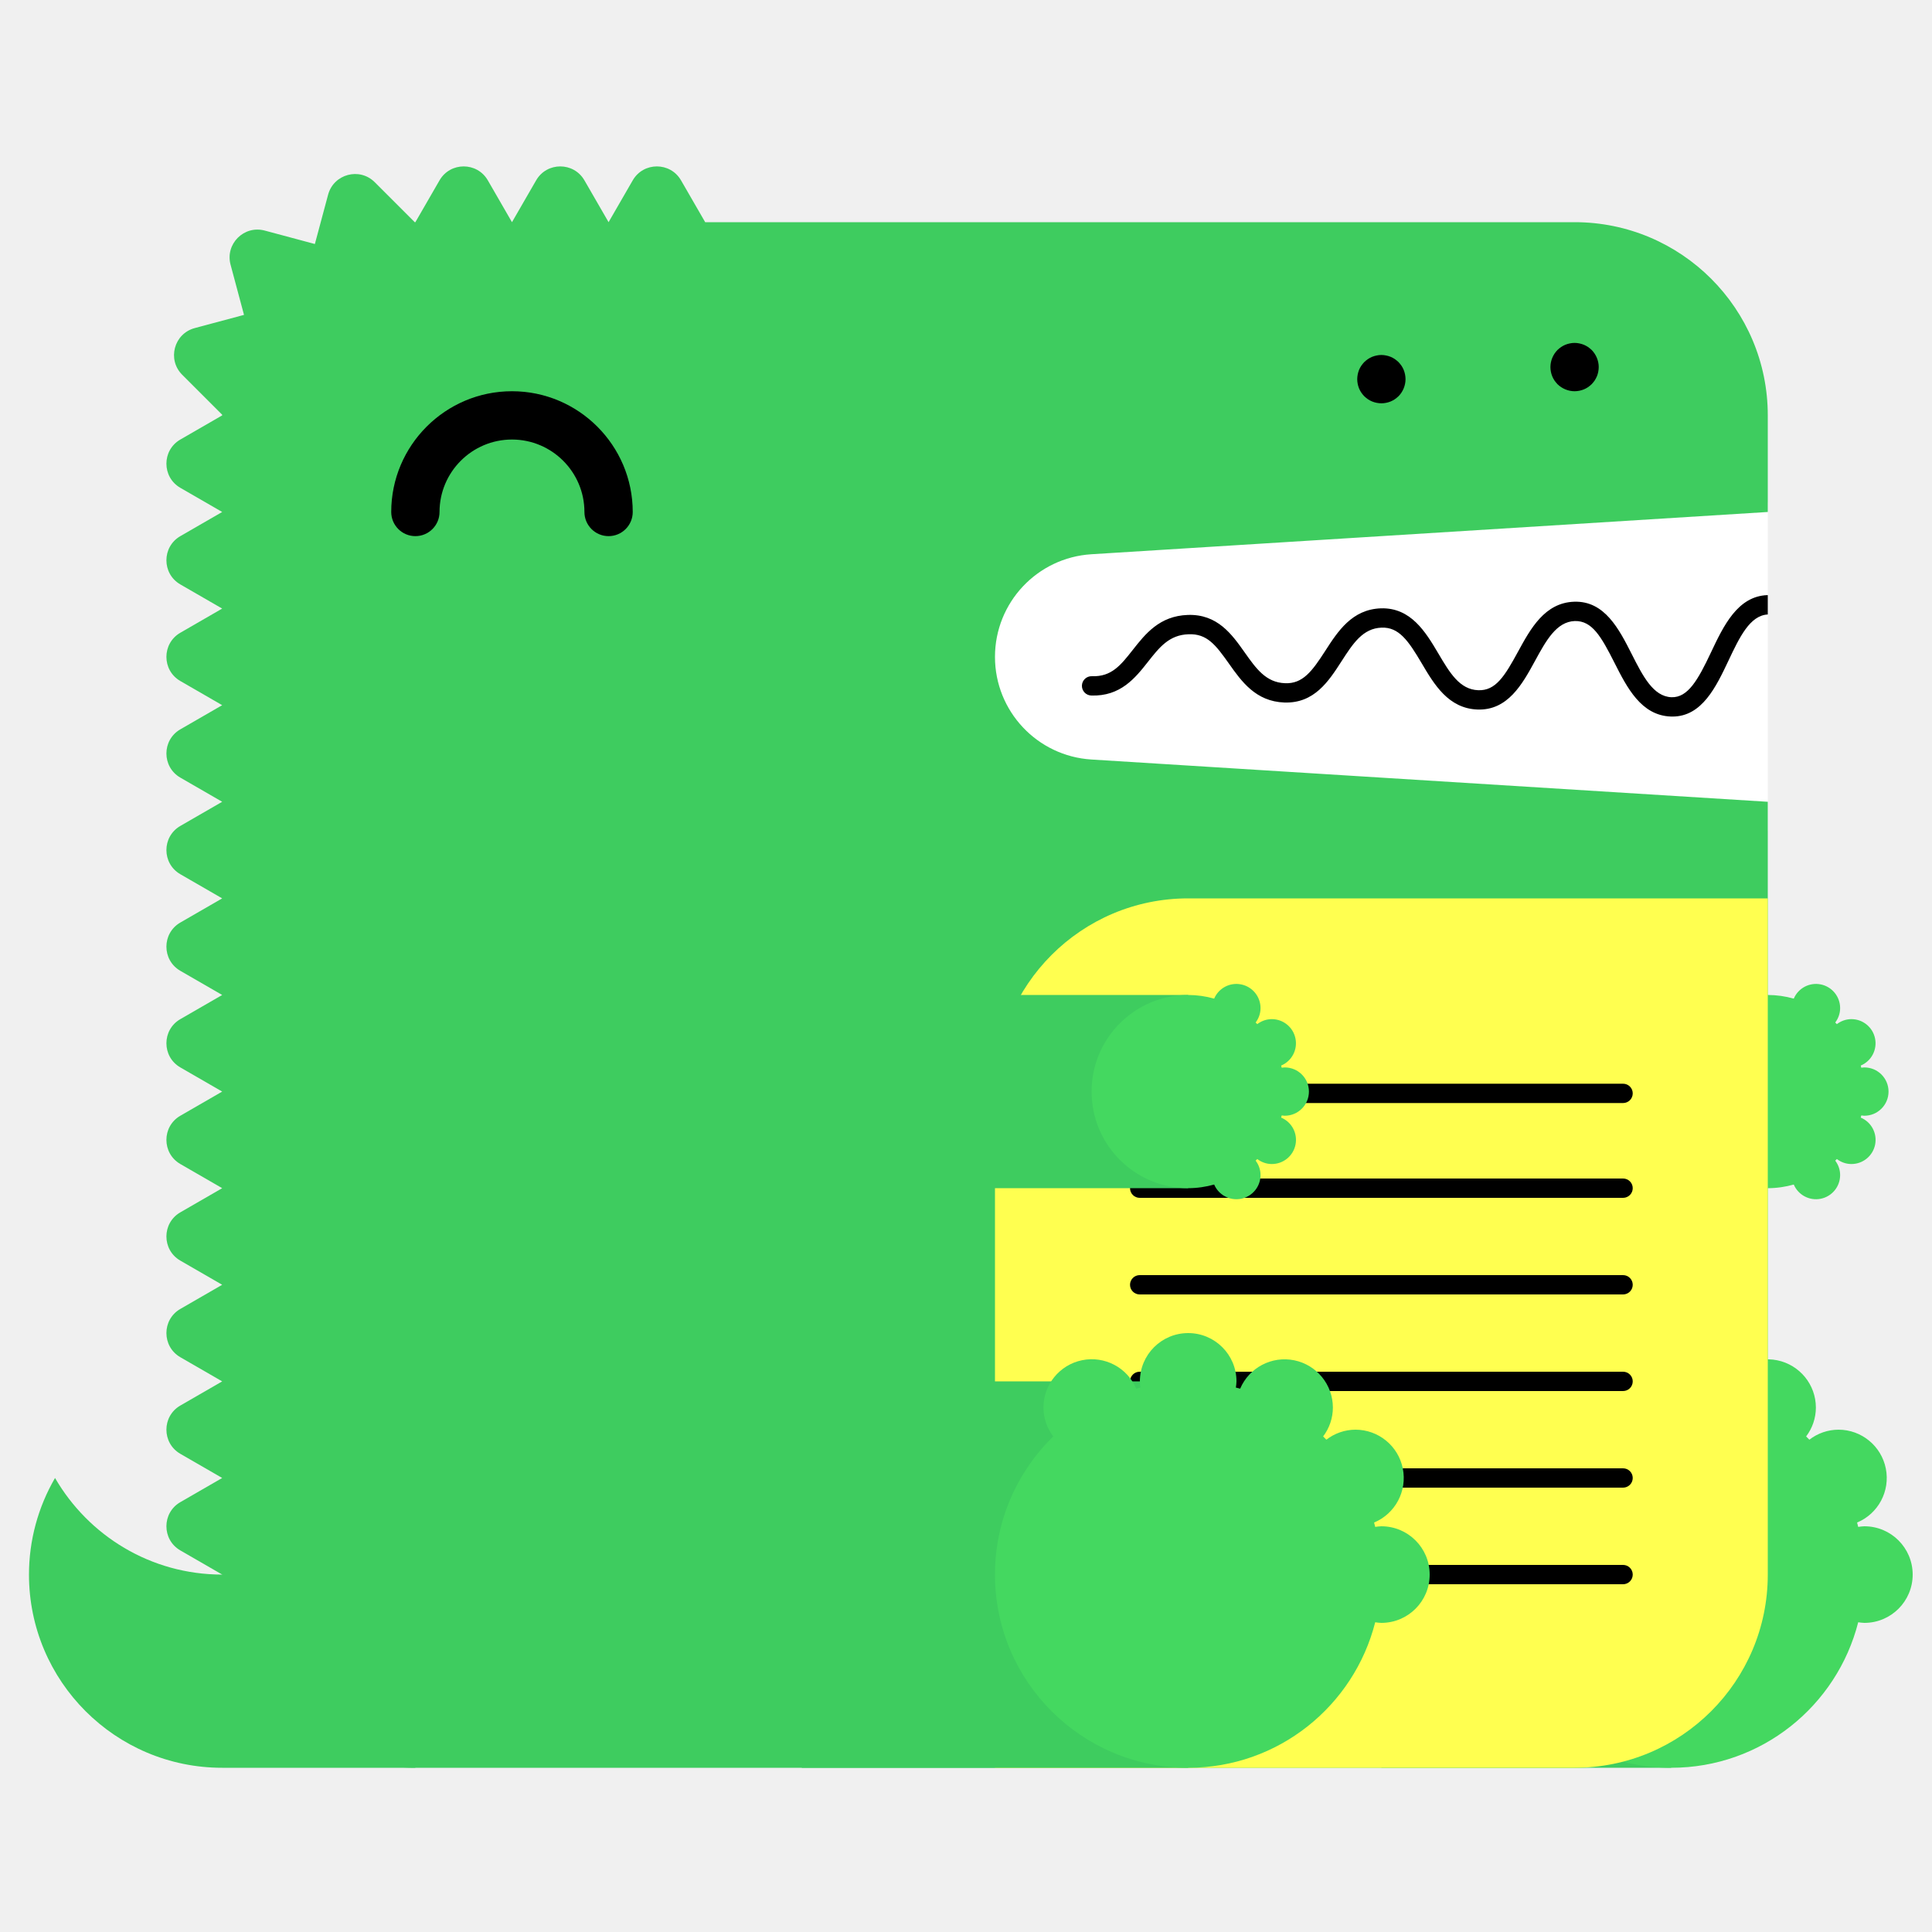
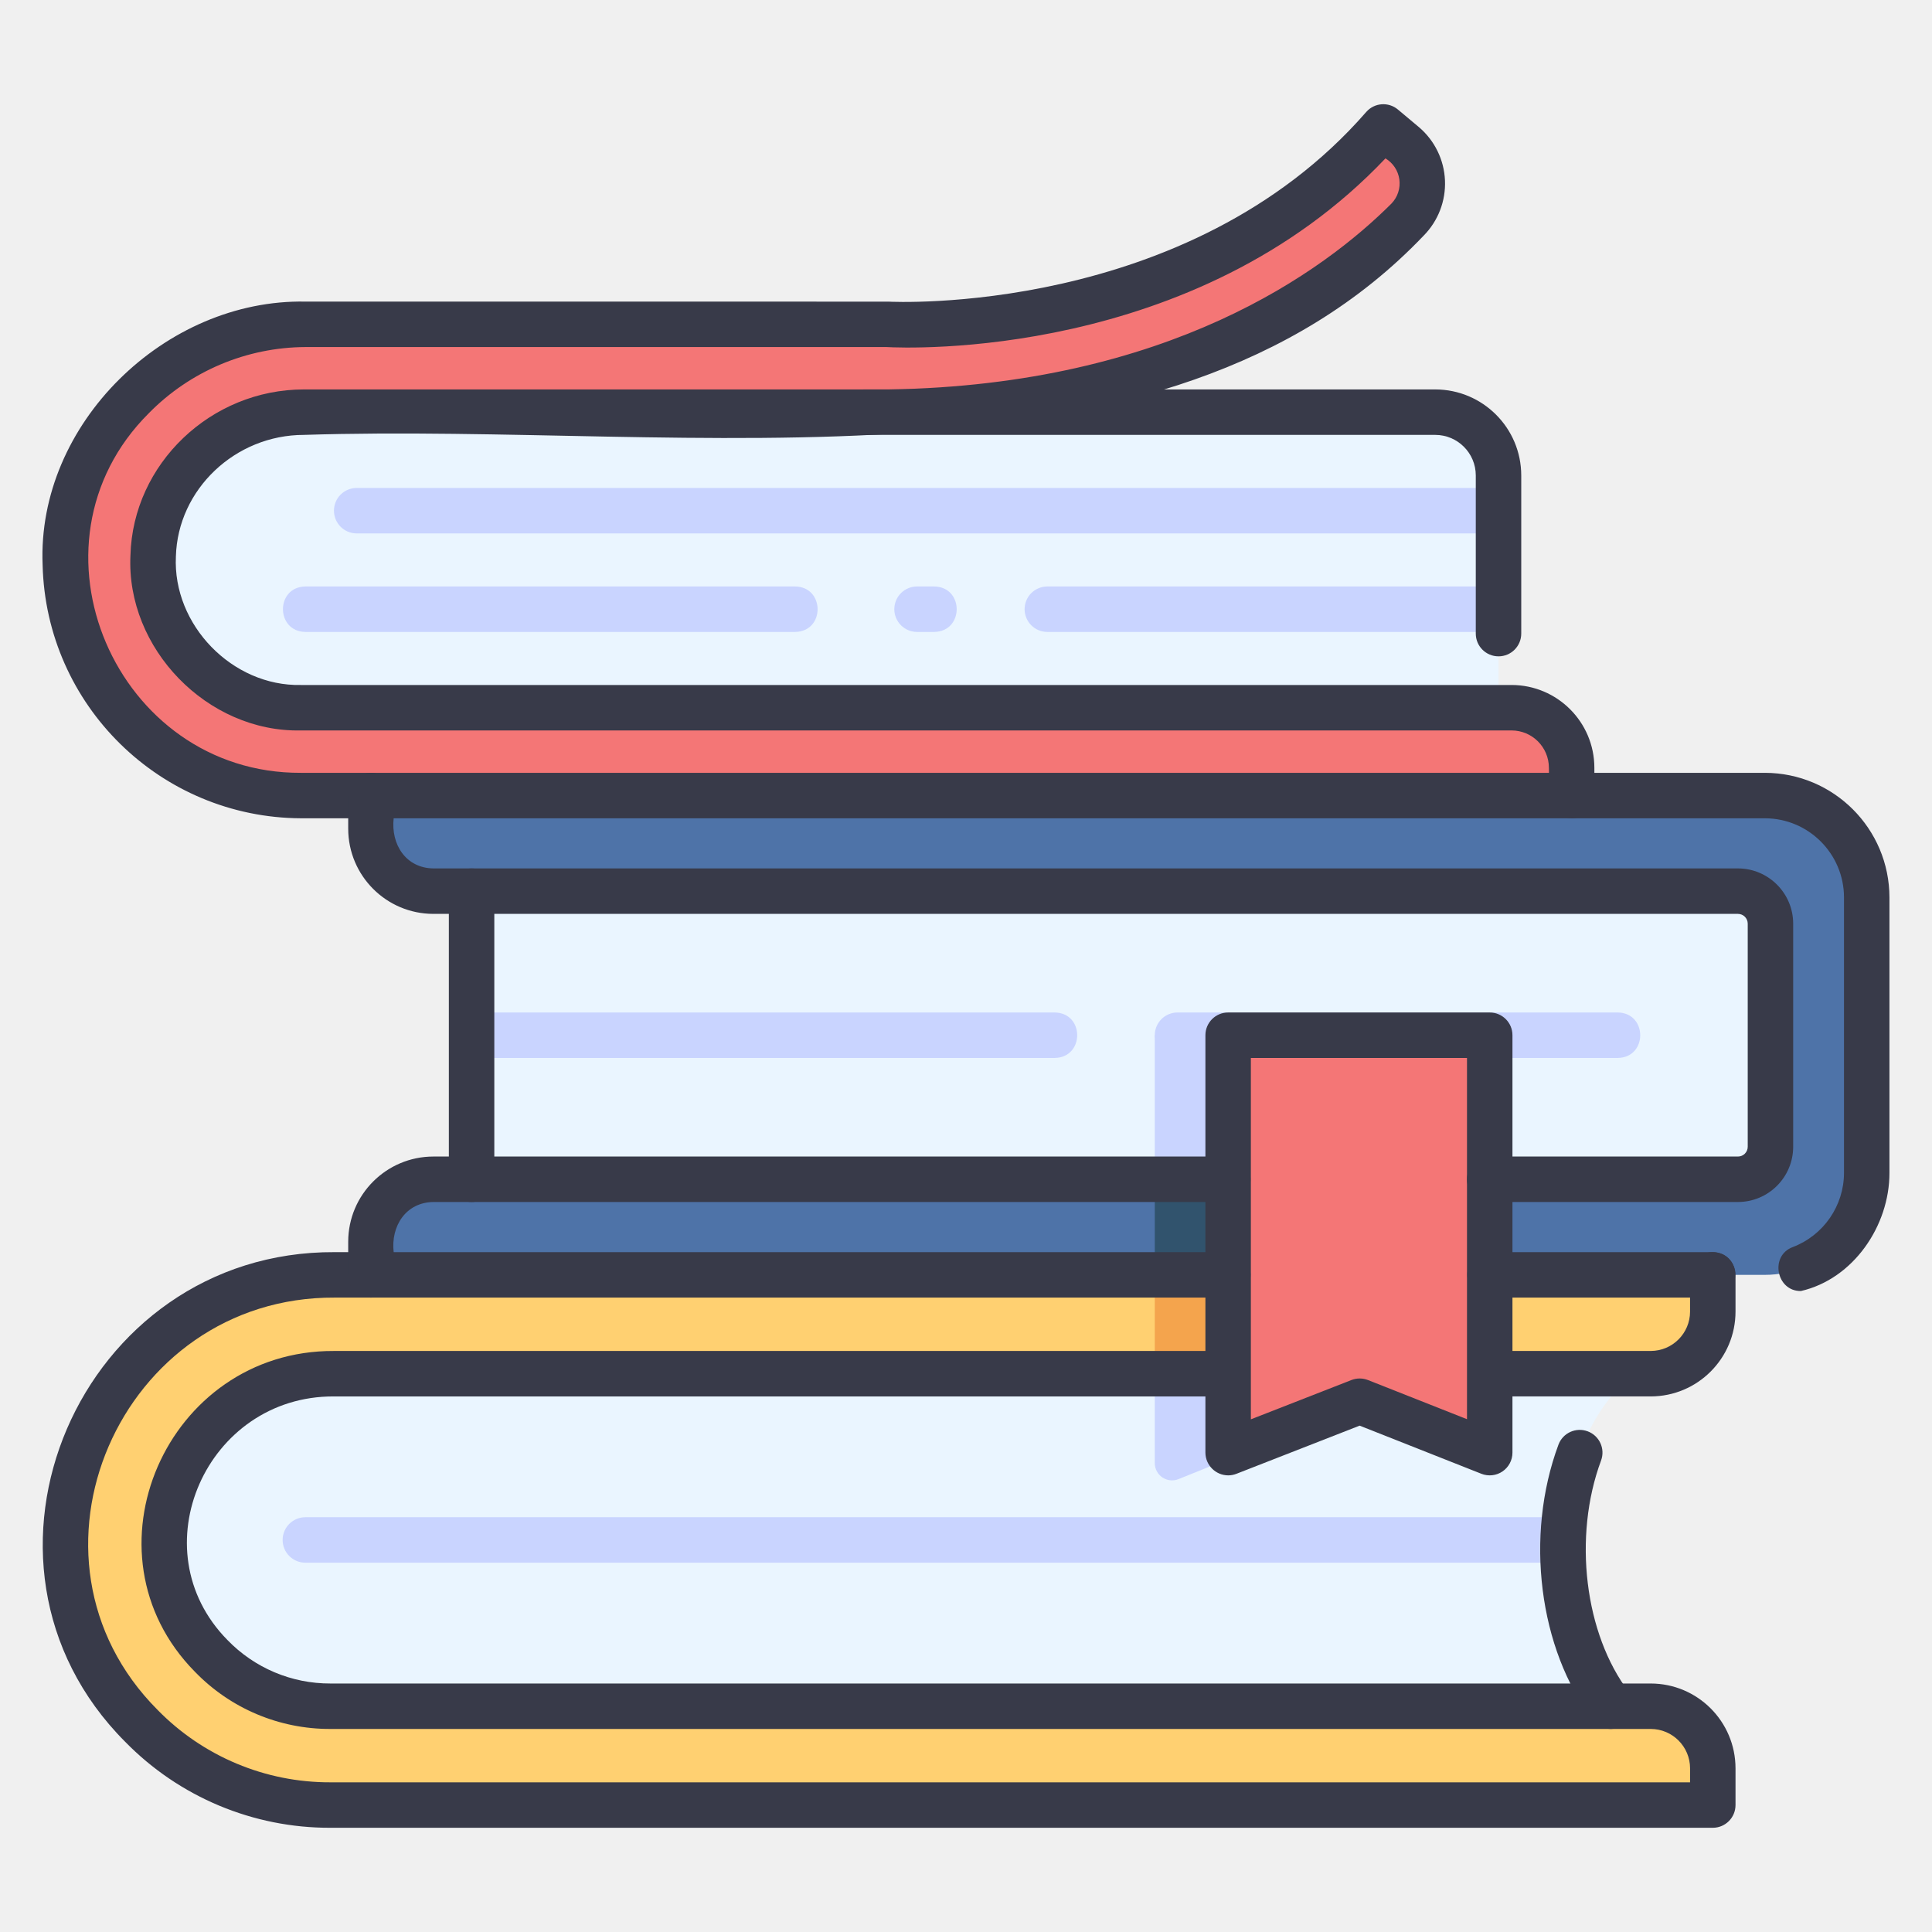
- <svg xmlns="http://www.w3.org/2000/svg" width="200" height="200" viewBox="0 0 200 200">
-   <g fill="none" fill-rule="evenodd">
-     <path fill="#FFF" d="M99 52h84v34H99z" />
-     <path d="M23 163c-7.398 0-13.843-4.027-17.303-10A19.886 19.886 0 0 0 3 163c0 11.046 8.954 20 20 20h20v-20H23z" fill="#3ECC5F" />
-     <path d="M112.98 57.376L183 53V43c0-11.046-8.954-20-20-20H73l-2.5-4.33c-1.112-1.925-3.889-1.925-5 0L63 23l-2.5-4.33c-1.111-1.925-3.889-1.925-5 0L53 23l-2.5-4.33c-1.111-1.925-3.889-1.925-5 0L43 23c-.022 0-.042.003-.065.003l-4.142-4.141c-1.57-1.571-4.252-.853-4.828 1.294l-1.369 5.104-5.192-1.392c-2.148-.575-4.111 1.389-3.535 3.536l1.39 5.193-5.102 1.367c-2.148.576-2.867 3.259-1.296 4.83l4.142 4.142c0 .021-.003.042-.003.064l-4.33 2.5c-1.925 1.111-1.925 3.889 0 5L23 53l-4.33 2.5c-1.925 1.111-1.925 3.889 0 5L23 63l-4.33 2.5c-1.925 1.111-1.925 3.889 0 5L23 73l-4.33 2.5c-1.925 1.111-1.925 3.889 0 5L23 83l-4.33 2.5c-1.925 1.111-1.925 3.889 0 5L23 93l-4.33 2.5c-1.925 1.111-1.925 3.889 0 5L23 103l-4.33 2.5c-1.925 1.111-1.925 3.889 0 5L23 113l-4.33 2.5c-1.925 1.111-1.925 3.889 0 5L23 123l-4.33 2.5c-1.925 1.111-1.925 3.889 0 5L23 133l-4.33 2.5c-1.925 1.111-1.925 3.889 0 5L23 143l-4.33 2.5c-1.925 1.111-1.925 3.889 0 5L23 153l-4.33 2.5c-1.925 1.111-1.925 3.889 0 5L23 163c0 11.046 8.954 20 20 20h120c11.046 0 20-8.954 20-20V83l-70.02-4.376A10.645 10.645 0 0 1 103 68c0-5.621 4.37-10.273 9.98-10.624" fill="#3ECC5F" />
-     <path fill="#3ECC5F" d="M143 183h30v-40h-30z" />
-     <path d="M193 158c-.219 0-.428.037-.639.064-.038-.15-.074-.301-.116-.451A5 5 0 0 0 190.32 148a4.96 4.96 0 0 0-3.016 1.036 26.531 26.531 0 0 0-.335-.336 4.955 4.955 0 0 0 1.011-2.987 5 5 0 0 0-9.599-1.959c-.148-.042-.297-.077-.445-.115.027-.211.064-.42.064-.639a5 5 0 0 0-5-5 5 5 0 0 0-5 5c0 .219.037.428.064.639-.148.038-.297.073-.445.115a4.998 4.998 0 0 0-9.599 1.959c0 1.125.384 2.151 1.011 2.987-3.717 3.632-6.031 8.693-6.031 14.3 0 11.046 8.954 20 20 20 9.339 0 17.16-6.41 19.361-15.064.211.027.42.064.639.064a5 5 0 0 0 5-5 5 5 0 0 0-5-5" fill="#44D860" />
-     <path fill="#3ECC5F" d="M153 123h30v-20h-30z" />
-     <path d="M193 115.5a2.5 2.5 0 1 0 0-5c-.109 0-.214.019-.319.032-.02-.075-.037-.15-.058-.225a2.501 2.501 0 0 0-.963-4.807c-.569 0-1.088.197-1.508.518a6.653 6.653 0 0 0-.168-.168c.314-.417.506-.931.506-1.494a2.5 2.5 0 0 0-4.8-.979A9.987 9.987 0 0 0 183 103c-5.522 0-10 4.478-10 10s4.478 10 10 10c.934 0 1.833-.138 2.69-.377a2.5 2.5 0 0 0 4.8-.979c0-.563-.192-1.077-.506-1.494.057-.055.113-.111.168-.168.42.321.939.518 1.508.518a2.5 2.5 0 0 0 .963-4.807c.021-.074.038-.15.058-.225.105.013.21.032.319.032" fill="#44D860" />
-     <path d="M63 55.5a2.5 2.5 0 0 1-2.5-2.5c0-4.136-3.364-7.5-7.5-7.5s-7.5 3.364-7.5 7.5a2.5 2.5 0 1 1-5 0c0-6.893 5.607-12.5 12.5-12.5S65.5 46.107 65.5 53a2.5 2.5 0 0 1-2.5 2.5" fill="#000" />
-     <path d="M103 183h60c11.046 0 20-8.954 20-20V93h-60c-11.046 0-20 8.954-20 20v70z" fill="#FFFF50" />
-     <path d="M168.02 124h-50.04a1 1 0 1 1 0-2h50.04a1 1 0 1 1 0 2m0 20h-50.04a1 1 0 1 1 0-2h50.04a1 1 0 1 1 0 2m0 20h-50.04a1 1 0 1 1 0-2h50.04a1 1 0 1 1 0 2m0-49.814h-50.04a1 1 0 1 1 0-2h50.04a1 1 0 1 1 0 2m0 19.814h-50.04a1 1 0 1 1 0-2h50.04a1 1 0 1 1 0 2m0 20h-50.04a1 1 0 1 1 0-2h50.04a1 1 0 1 1 0 2M183 61.611c-.012 0-.022-.006-.034-.005-3.09.105-4.552 3.196-5.842 5.923-1.346 2.85-2.387 4.703-4.093 4.647-1.889-.068-2.969-2.202-4.113-4.46-1.314-2.594-2.814-5.536-5.963-5.426-3.046.104-4.513 2.794-5.807 5.167-1.377 2.528-2.314 4.065-4.121 3.994-1.927-.07-2.951-1.805-4.136-3.813-1.321-2.236-2.848-4.75-5.936-4.664-2.994.103-4.465 2.385-5.763 4.4-1.373 2.13-2.335 3.428-4.165 3.351-1.973-.07-2.992-1.51-4.171-3.177-1.324-1.873-2.816-3.993-5.895-3.89-2.928.1-4.399 1.97-5.696 3.618-1.232 1.564-2.194 2.802-4.229 2.724a1 1 0 0 0-.072 2c3.017.101 4.545-1.8 5.872-3.487 1.177-1.496 2.193-2.787 4.193-2.855 1.926-.082 2.829 1.115 4.195 3.045 1.297 1.834 2.769 3.914 5.731 4.021 3.103.104 4.596-2.215 5.918-4.267 1.182-1.834 2.202-3.417 4.15-3.484 1.793-.067 2.769 1.35 4.145 3.681 1.297 2.197 2.766 4.686 5.787 4.796 3.125.108 4.634-2.62 5.949-5.035 1.139-2.088 2.214-4.06 4.119-4.126 1.793-.042 2.728 1.595 4.111 4.33 1.292 2.553 2.757 5.445 5.825 5.556l.169.003c3.064 0 4.518-3.075 5.805-5.794 1.139-2.41 2.217-4.68 4.067-4.773v-2z" fill="#000" />
-     <path fill="#3ECC5F" d="M83 183h40v-40H83z" />
-     <path d="M143 158c-.219 0-.428.037-.639.064-.038-.15-.074-.301-.116-.451A5 5 0 0 0 140.32 148a4.96 4.96 0 0 0-3.016 1.036 26.531 26.531 0 0 0-.335-.336 4.955 4.955 0 0 0 1.011-2.987 5 5 0 0 0-9.599-1.959c-.148-.042-.297-.077-.445-.115.027-.211.064-.42.064-.639a5 5 0 0 0-5-5 5 5 0 0 0-5 5c0 .219.037.428.064.639-.148.038-.297.073-.445.115a4.998 4.998 0 0 0-9.599 1.959c0 1.125.384 2.151 1.011 2.987-3.717 3.632-6.031 8.693-6.031 14.3 0 11.046 8.954 20 20 20 9.339 0 17.16-6.41 19.361-15.064.211.027.42.064.639.064a5 5 0 0 0 5-5 5 5 0 0 0-5-5" fill="#44D860" />
-     <path fill="#3ECC5F" d="M83 123h40v-20H83z" />
-     <path d="M133 115.5a2.5 2.5 0 1 0 0-5c-.109 0-.214.019-.319.032-.02-.075-.037-.15-.058-.225a2.501 2.501 0 0 0-.963-4.807c-.569 0-1.088.197-1.508.518a6.653 6.653 0 0 0-.168-.168c.314-.417.506-.931.506-1.494a2.5 2.5 0 0 0-4.8-.979A9.987 9.987 0 0 0 123 103c-5.522 0-10 4.478-10 10s4.478 10 10 10c.934 0 1.833-.138 2.69-.377a2.5 2.5 0 0 0 4.8-.979c0-.563-.192-1.077-.506-1.494.057-.055.113-.111.168-.168.42.321.939.518 1.508.518a2.5 2.5 0 0 0 .963-4.807c.021-.074.038-.15.058-.225.105.013.21.032.319.032" fill="#44D860" />
-     <path d="M143 41.75c-.16 0-.33-.02-.49-.05a2.52 2.52 0 0 1-.47-.14c-.15-.06-.29-.14-.431-.23-.13-.09-.259-.2-.38-.31-.109-.12-.219-.24-.309-.38s-.17-.28-.231-.43a2.619 2.619 0 0 1-.189-.96c0-.16.02-.33.05-.49.03-.16.08-.31.139-.47.061-.15.141-.29.231-.43.09-.13.2-.26.309-.38.121-.11.25-.22.38-.31.141-.09.281-.17.431-.23.149-.06.31-.11.47-.14.32-.07.65-.07.98 0 .159.03.32.08.47.14.149.06.29.14.43.23.13.09.259.2.38.31.11.12.22.25.31.38.09.14.17.28.23.43.06.16.11.31.14.47.029.16.05.33.05.49 0 .66-.271 1.31-.73 1.77-.121.11-.25.22-.38.31-.14.09-.281.17-.43.23a2.565 2.565 0 0 1-.96.19m20-1.25c-.66 0-1.3-.27-1.771-.73a3.802 3.802 0 0 1-.309-.38c-.09-.14-.17-.28-.231-.43a2.619 2.619 0 0 1-.189-.96c0-.66.27-1.3.729-1.77.121-.11.25-.22.38-.31.141-.09.281-.17.431-.23.149-.06.31-.11.47-.14.32-.07.66-.07.98 0 .159.03.32.08.47.14.149.06.29.14.43.23.13.09.259.2.38.31.459.47.73 1.11.73 1.77 0 .16-.021.33-.05.49-.03.16-.08.32-.14.47-.07.15-.14.29-.23.43-.09.13-.2.26-.31.38-.121.11-.25.22-.38.31-.14.09-.281.17-.43.23a2.565 2.565 0 0 1-.96.19" fill="#000" />
-   </g>
+ <svg xmlns="http://www.w3.org/2000/svg" id="icons" viewBox="0 0 340 340">
+   <rect x="82.991" y="156.828" width="235.155" height="50.705" style="fill:#eaf5ff" />
+   <path d="M58.916,306.9l224.606-6.634c-12.807-16.742-10.758-46.968,4.1-58.52l-228.7-6.634a35.894,35.894,0,0,0,0,71.788Z" style="fill:#eaf5ff" />
+   <path d="M207.4,260.3l27.938-11.262a3.04,3.04,0,0,1,2.249-.008l17.74,6.991a3.037,3.037,0,0,0,4.151-2.826V240.931L203.222,239.3v18.183A3.038,3.038,0,0,0,207.4,260.3Z" style="fill:#c9d4ff" />
+   <path d="M149.574,72.534h106.4a7.738,7.738,0,0,1,7.738,7.738v46.315H43.633s-21.74-5.531-22.314-29.649c0,0-.306-24.76,27.816-30.567Z" style="fill:#eaf5ff" />
+   <path d="M58.14,317.659A46.652,46.652,0,0,1,11.5,270.209c.427-25.579,21.83-45.854,47.413-45.854H301.424v6.471A10.921,10.921,0,0,1,290.5,241.747H58.749c-15.943,0-29.42,12.5-29.857,28.438A29.26,29.26,0,0,0,58.14,300.267H290.5a10.921,10.921,0,0,1,10.922,10.921v4.719a1.752,1.752,0,0,1-1.752,1.752Z" style="fill:#ffd071" />
+   <path d="M52.953,140.005c-55.424-2.245-54.542-81.093.82-82.929H156.122s52.56,3.207,85.808-33.045a2.35,2.35,0,0,1,3.246-.235l1.971,1.652a8.946,8.946,0,0,1,.568,13.191c-44.634,46.648-126.908,31.567-194.221,33.9-34.753,1.038-35.333,50.612-.541,52.013h213.06a10.568,10.568,0,0,1,10.568,10.567v4.891Z" style="fill:#f47676" />
+   <path d="M310.579,224.355a17.932,17.932,0,0,0,17.932-17.932V157.937a17.932,17.932,0,0,0-17.932-17.932H65.279v5.838a10.985,10.985,0,0,0,10.985,10.985H305.849a5.722,5.722,0,0,1,5.722,5.722v39.26a5.722,5.722,0,0,1-5.722,5.722H76.264a10.985,10.985,0,0,0-10.985,10.985v5.838Z" style="fill:#4e73a8" />
+   <path d="M284.712,186.18h-77.49a4,4,0,0,1,0-8h77.49C289.945,178.262,289.989,186.089,284.712,186.18Z" style="fill:#c9d4ff" />
+   <path d="M185.625,178.18H82.991v8H185.625C190.873,186.094,190.89,178.27,185.625,178.18Z" style="fill:#c9d4ff" />
+   <path d="M275.38,267.007H53.738a4,4,0,0,0,0,8H275.122A53.551,53.551,0,0,1,275.38,267.007Z" style="fill:#c9d4ff" />
+   <path d="M263.714,85.872H62.773a4,4,0,0,0,0,8H263.714Z" style="fill:#c9d4ff" />
+   <path d="M263.714,103.209h-79.4a4,4,0,0,0,0,8h79.4Z" style="fill:#c9d4ff" />
+   <path d="M164.419,111.209h-3.033a4,4,0,0,1,0-8h3.033C169.676,103.3,169.676,111.12,164.419,111.209Z" style="fill:#c9d4ff" />
+   <path d="M139.943,111.209H53.738c-5.23-.081-5.28-7.908,0-8h86.205C145.173,103.29,145.223,111.117,139.943,111.209Z" style="fill:#c9d4ff" />
+   <rect x="203.222" y="207.532" width="33.234" height="16.823" style="fill:#31536d" />
+   <rect x="203.222" y="224.355" width="33.234" height="17.392" style="fill:#f4a44d" />
+   <rect x="203.222" y="182.18" width="21.56" height="25.352" style="fill:#c9d4ff" />
+   <polygon points="262.166 255.641 239.282 246.593 216.131 255.641 216.131 182.18 262.166 182.18 262.166 255.641" style="fill:#f47676" />
+   <path d="M82.991,211.532a4,4,0,0,1-4-4v-50.7a4,4,0,0,1,8,0v50.7A4,4,0,0,1,82.991,211.532Z" style="fill:#383a49" />
+   <path d="M283.525,304.267a3.993,3.993,0,0,1-3.18-1.57c-9.543-12.475-12.045-32.4-6.086-48.451a4,4,0,0,1,7.5,2.784c-4.975,13.4-2.9,30.561,4.94,40.806A4.027,4.027,0,0,1,283.525,304.267Z" style="fill:#383a49" />
+   <path d="M263.714,115.506a4,4,0,0,1-4-4V83.666a7.14,7.14,0,0,0-7.132-7.132H152.053c-5.2-.066-5.3-7.91,0-8H252.582a15.149,15.149,0,0,1,15.132,15.132v27.84A4,4,0,0,1,263.714,115.506Z" style="fill:#383a49" />
+   <path d="M301.424,321.659H58.14a50.282,50.282,0,0,1-36.116-15.138c-31.637-31.719-7.976-86.4,36.885-86.166h6.37a4,4,0,1,1,0,8H58.908c-37.854-.194-57.855,45.8-31.179,72.556A42.335,42.335,0,0,0,58.14,313.659H297.424v-2.471a6.93,6.93,0,0,0-6.922-6.921H58.14A33,33,0,0,1,34.3,294.2c-20.622-20.9-4.978-56.571,24.449-56.451H214.593a4,4,0,1,1,0,8H58.749c-22.4-.1-34.449,26.921-18.715,42.873a25.064,25.064,0,0,0,18.106,7.647H290.5a14.939,14.939,0,0,1,14.922,14.921v6.471A4,4,0,0,1,301.424,321.659Z" style="fill:#383a49" />
+   <path d="M290.5,245.747H263.714a4,4,0,0,1,0-8H290.5a6.93,6.93,0,0,0,6.922-6.921v-6.471a4,4,0,0,1,8,0v6.471A14.939,14.939,0,0,1,290.5,245.747Z" style="fill:#383a49" />
+   <path d="M276.581,144.005c-5.1-.35-3.863-5.395-4-8.891a6.576,6.576,0,0,0-6.568-6.568H52.953C36.514,128.9,22.145,114.139,22.959,97.7,23.4,81.618,37.1,68.534,53.494,68.534H156.41C205.7,67.763,233,47.7,244.886,35.811a5.119,5.119,0,0,0-1.07-7.936c-33.639,35.509-84.219,33.4-87.809,33.2H53.772A38.869,38.869,0,0,0,26.207,72.7C2.9,95.889,20.441,136.159,52.953,136.005H65.279c5.281.08,5.232,7.926,0,8H52.953A45.69,45.69,0,0,1,7.5,99.426C6.465,74.59,29.081,52.593,53.773,53.076c.243.007,102.368-.014,102.591.007.525.032,52.65,2.685,84.061-33.369a4,4,0,0,1,5.585-.438l3.707,3.106a13.032,13.032,0,0,1,.826,19.084c-45.562,47.8-128.37,32.846-197.05,35.068-12.1,0-22.214,9.593-22.538,21.385-.588,12.058,9.931,22.886,22,22.627h213.06a14.585,14.585,0,0,1,14.568,14.568v4.891A4,4,0,0,1,276.581,144.005Z" style="fill:#383a49" />
+   <path d="M301.424,228.355H262.167c-5.246-.086-5.267-7.91,0-8h39.257C306.67,220.441,306.691,228.265,301.424,228.355Z" style="fill:#383a49" />
+   <path d="M216.132,228.355H65.279a4,4,0,0,1-4-4v-5.838a15,15,0,0,1,14.984-14.985H216.132c5.188.074,5.314,7.9,0,8H76.263c-4.846.065-7.512,4.255-6.984,8.823H216.132C221.375,220.44,221.4,228.265,216.132,228.355Z" style="fill:#383a49" />
+   <path d="M316.931,227.2c-4.335.061-5.54-6.231-1.417-7.742a14.01,14.01,0,0,0,9-13.034V157.937a13.948,13.948,0,0,0-13.932-13.932H69.279c-.51,4.562,2.114,8.756,6.985,8.823H305.849a9.733,9.733,0,0,1,9.722,9.722v39.261a9.732,9.732,0,0,1-9.722,9.721H262.167a4,4,0,0,1,0-8h43.682a1.723,1.723,0,0,0,1.722-1.721V162.55a1.723,1.723,0,0,0-1.722-1.722H76.263a15,15,0,0,1-14.984-14.985v-5.838a4,4,0,0,1,4-4h245.3a21.957,21.957,0,0,1,21.932,21.932v48.486C332.517,215.726,326.164,225.073,316.931,227.2Z" style="fill:#383a49" />
+   <path d="M216.132,259.641a4.026,4.026,0,0,1-4-4V182.18a4,4,0,0,1,4-4h46.035a4,4,0,0,1,4,4v73.461a4,4,0,0,1-5.471,3.719l-21.423-8.469-21.685,8.475A4,4,0,0,1,216.132,259.641Zm4-73.461v63.6l17.694-6.915a3.993,3.993,0,0,1,2.927.006l17.414,6.884V186.18Z" style="fill:#383a49" />
</svg>
